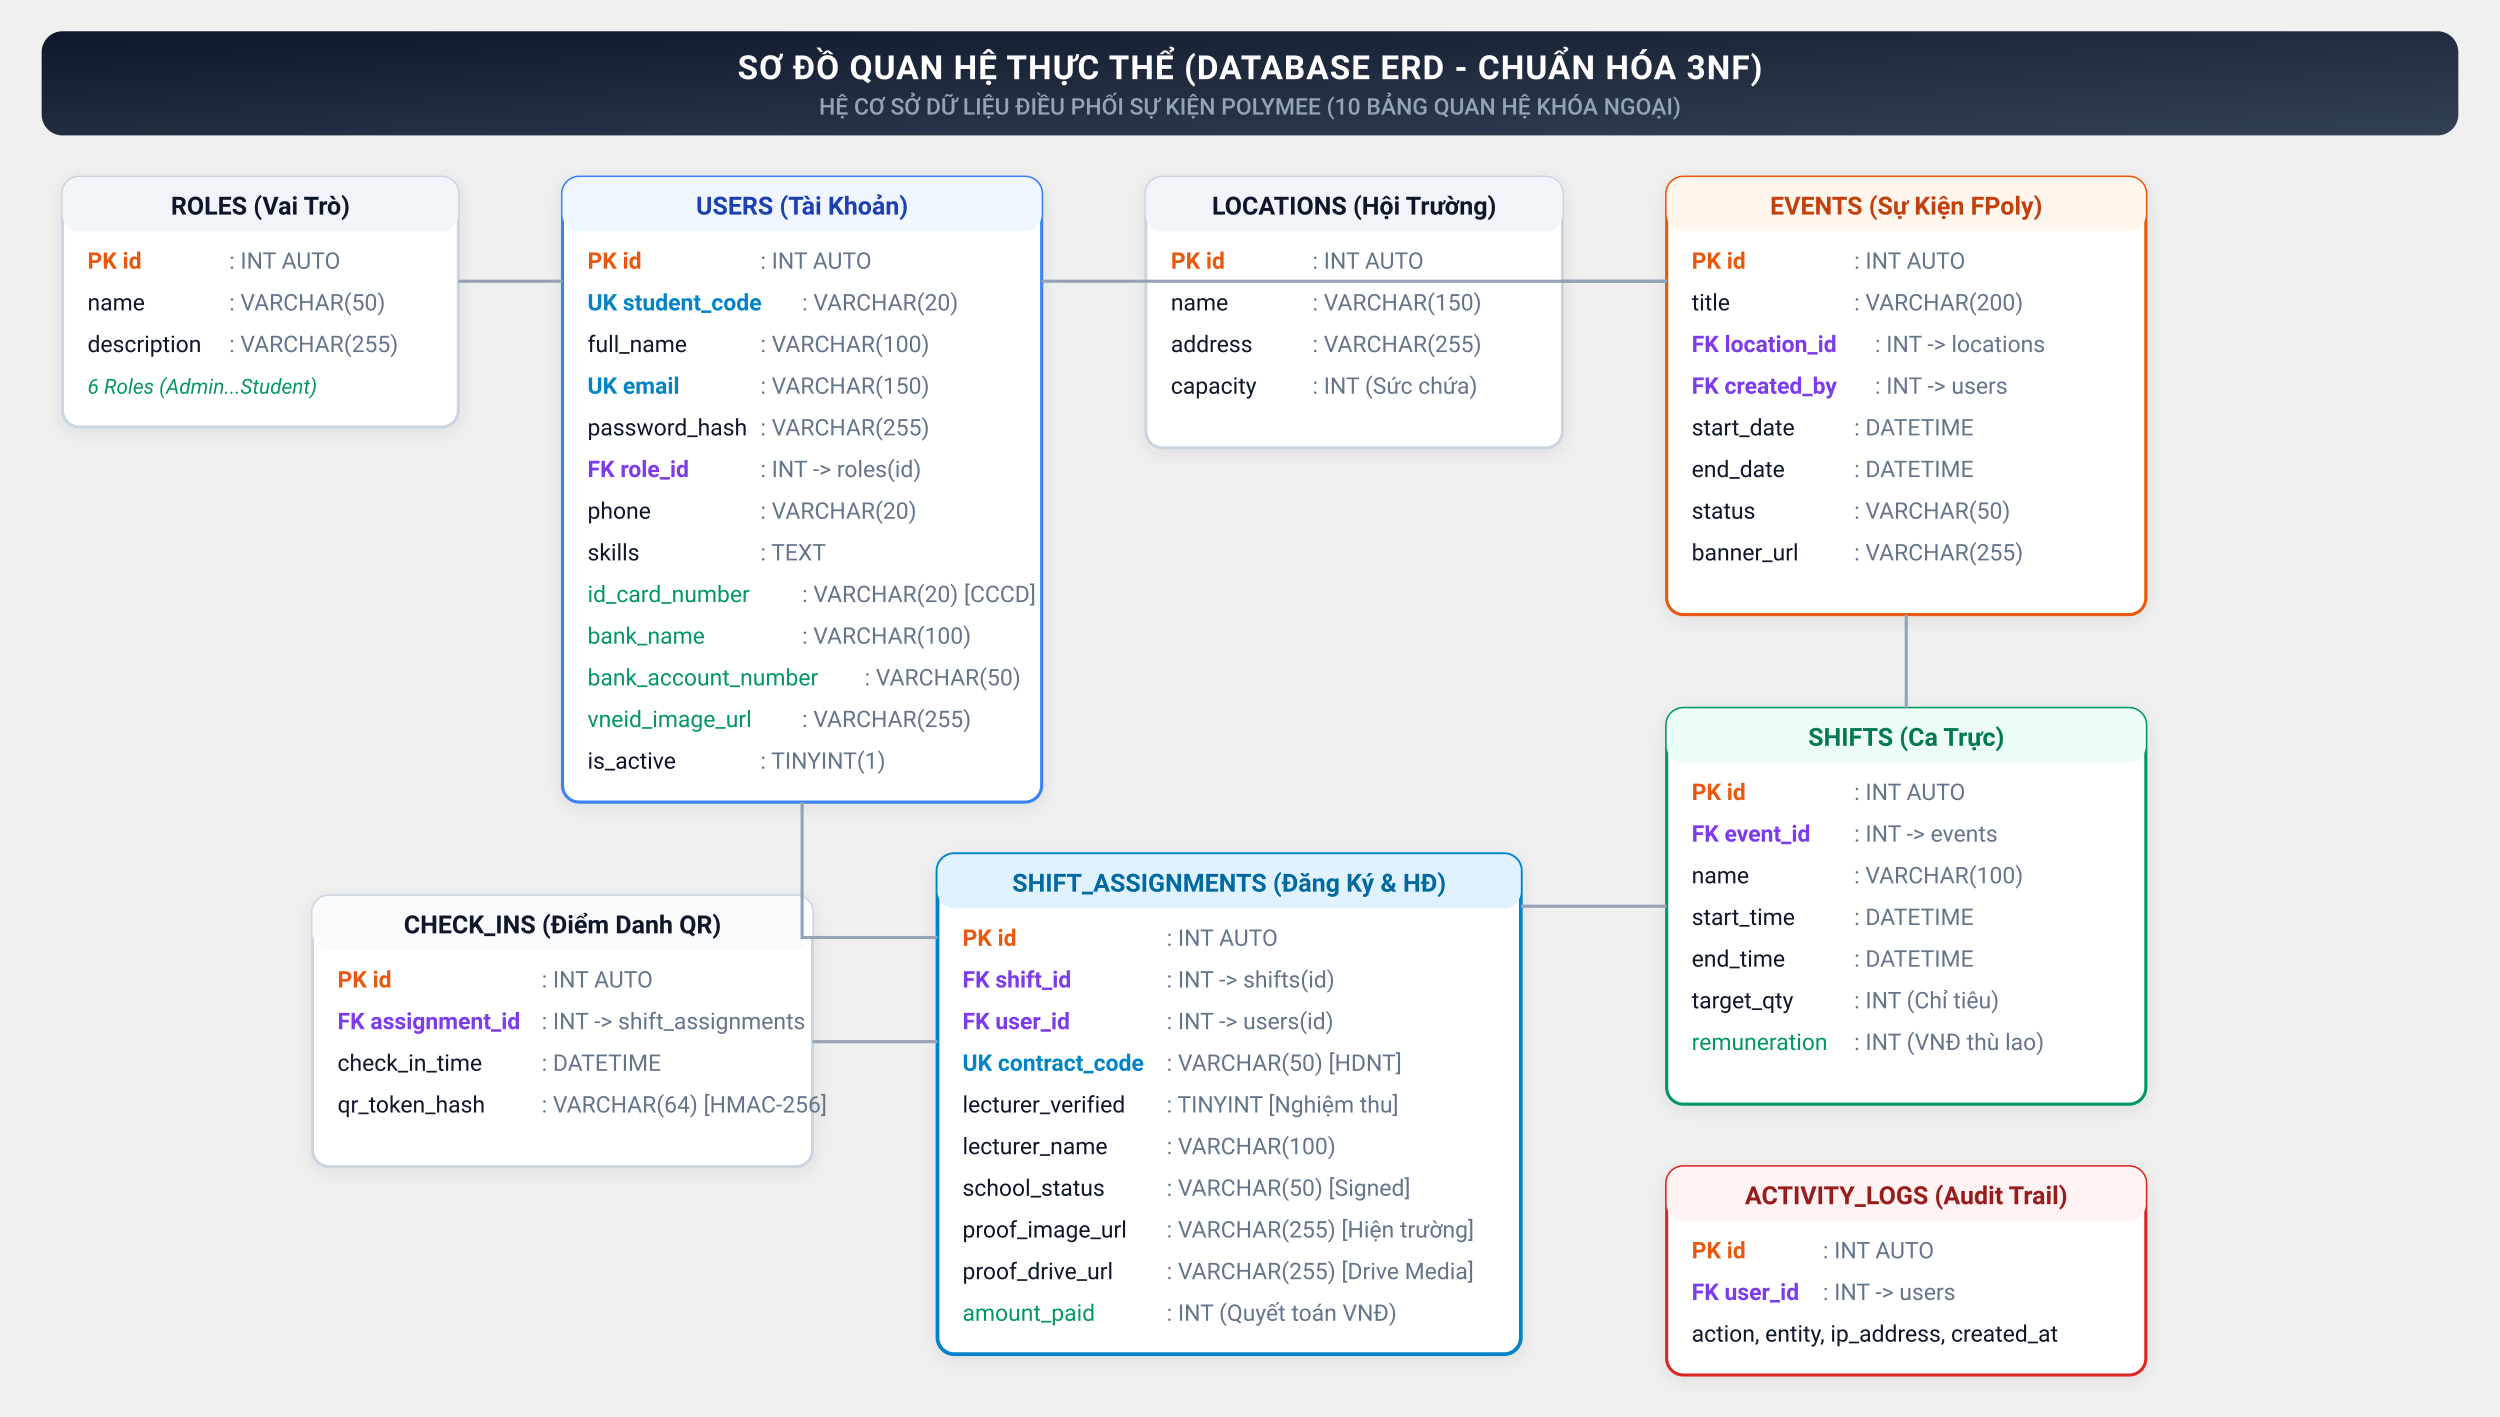
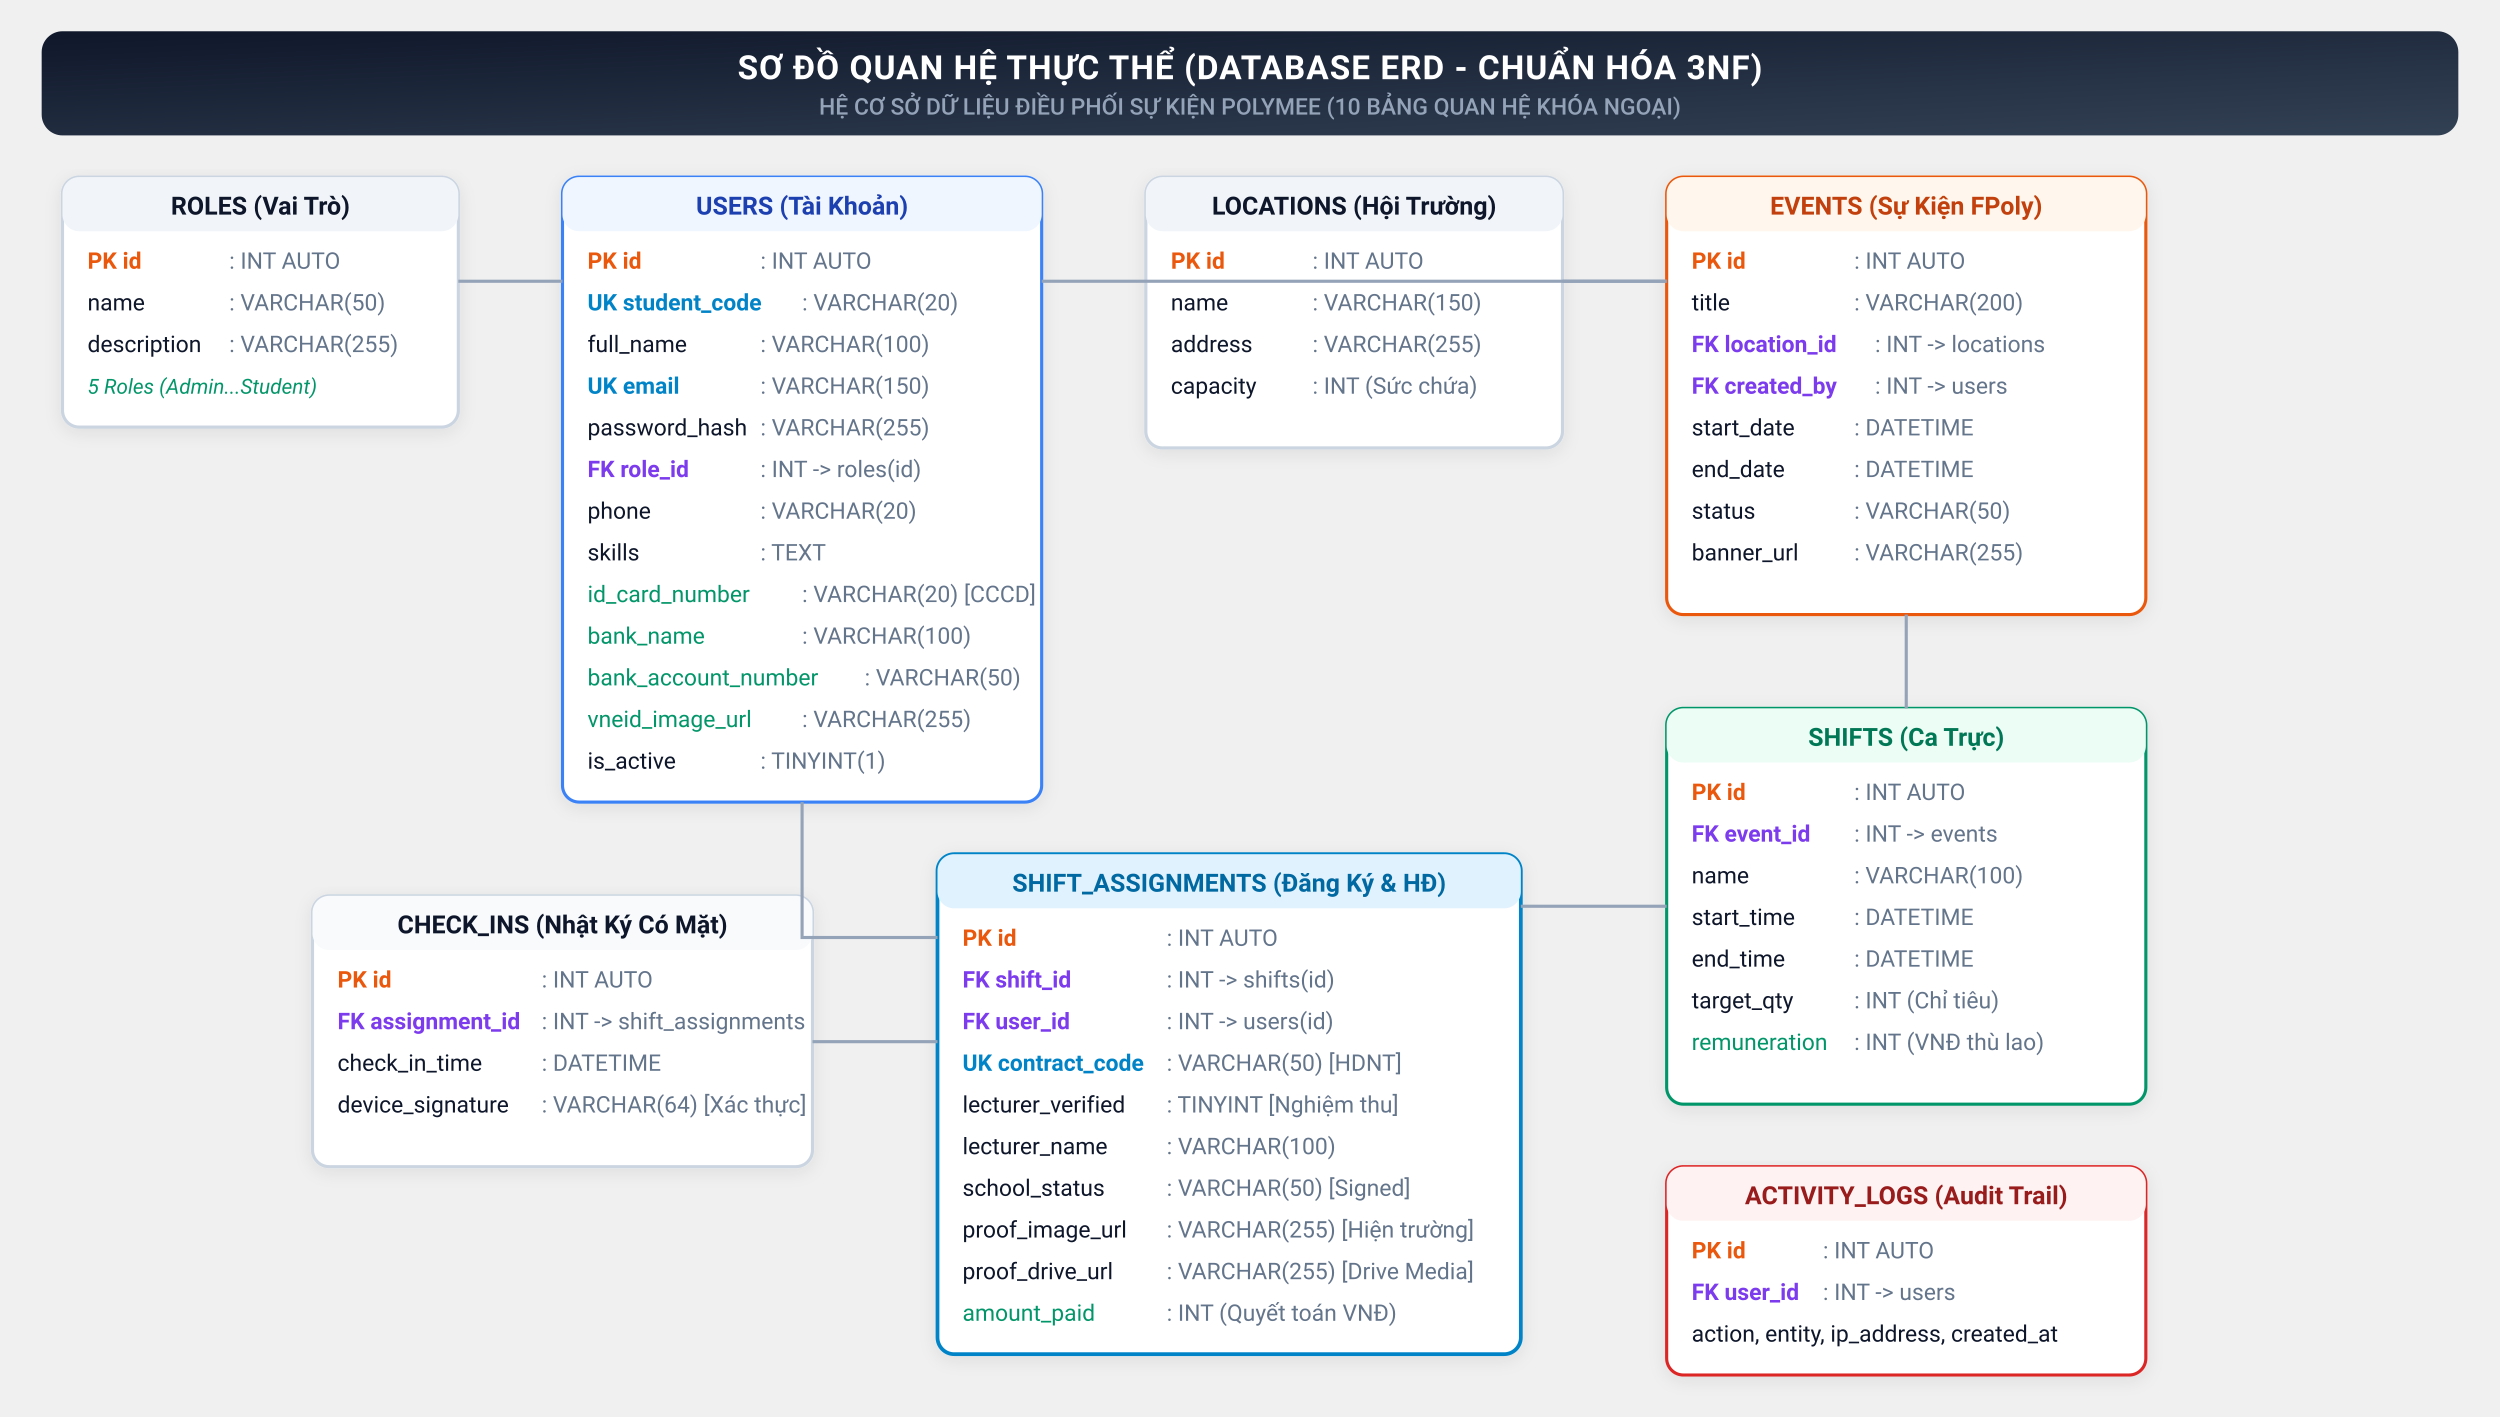
<svg xmlns="http://www.w3.org/2000/svg" viewBox="0 0 1200 680" width="100%" height="100%" style="background:#FFFFFF; font-family:-apple-system, BlinkMacSystemFont, 'Segoe UI', Roboto, sans-serif;">
  <defs>
    <linearGradient id="erdTitleGrad" x1="0%" y1="0%" x2="100%" y2="100%">
      <stop offset="0%" stop-color="#0F172A" />
      <stop offset="100%" stop-color="#334155" />
    </linearGradient>
    <filter id="erdShadow" x="-5%" y="-5%" width="110%" height="115%">
      <feDropShadow dx="0" dy="2" stdDeviation="4" flood-color="#0F172A" flood-opacity="0.08" />
    </filter>
  </defs>
  <rect x="20" y="15" width="1160" height="50" rx="10" fill="url(#erdTitleGrad)" />
  <text x="600" y="38" fill="#FFFFFF" font-size="16" font-weight="700" text-anchor="middle" letter-spacing="0.5">SƠ ĐỒ QUAN HỆ THỰC THỂ (DATABASE ERD - CHUẨN HÓA 3NF)</text>
  <text x="600" y="55" fill="#94A3B8" font-size="11" font-weight="500" text-anchor="middle">HỆ CƠ SỞ DỮ LIỆU ĐIỀU PHỐI SỰ KIỆN POLYMEE (10 BẢNG QUAN HỆ KHÓA NGOẠI)</text>
  <g transform="translate(30, 85)" filter="url(#erdShadow)">
    <rect x="0" y="0" width="190" height="120" rx="8" fill="#FFFFFF" stroke="#CBD5E1" stroke-width="1.5" />
    <rect x="0" y="0" width="190" height="26" rx="8" fill="#F1F5F9" />
    <text x="95" y="18" fill="#0F172A" font-size="12" font-weight="700" text-anchor="middle">ROLES (Vai Trò)</text>
    <text x="12" y="44" fill="#EA580C" font-size="11" font-weight="700">PK  id</text>
    <text x="80" y="44" fill="#64748B" font-size="11">: INT AUTO</text>
    <text x="12" y="64" fill="#0F172A" font-size="11">name</text>
    <text x="80" y="64" fill="#64748B" font-size="11">: VARCHAR(50)</text>
    <text x="12" y="84" fill="#0F172A" font-size="11">description</text>
    <text x="80" y="84" fill="#64748B" font-size="11">: VARCHAR(255)</text>
-     <text x="12" y="104" fill="#059669" font-size="10" font-style="italic">6 Roles (Admin...Student)</text>
+     <text x="12" y="104" fill="#059669" font-size="10" font-style="italic">5 Roles (Admin...Student)</text>
  </g>
  <g transform="translate(270, 85)" filter="url(#erdShadow)">
    <rect x="0" y="0" width="230" height="300" rx="8" fill="#FFFFFF" stroke="#3B82F6" stroke-width="1.5" />
    <rect x="0" y="0" width="230" height="26" rx="8" fill="#EFF6FF" />
    <text x="115" y="18" fill="#1E40AF" font-size="12" font-weight="700" text-anchor="middle">USERS (Tài Khoản)</text>
    <text x="12" y="44" fill="#EA580C" font-size="11" font-weight="700">PK  id</text>
    <text x="95" y="44" fill="#64748B" font-size="11">: INT AUTO</text>
    <text x="12" y="64" fill="#0284C7" font-size="11" font-weight="600">UK  student_code</text>
    <text x="115" y="64" fill="#64748B" font-size="11">: VARCHAR(20)</text>
    <text x="12" y="84" fill="#0F172A" font-size="11">full_name</text>
    <text x="95" y="84" fill="#64748B" font-size="11">: VARCHAR(100)</text>
    <text x="12" y="104" fill="#0284C7" font-size="11" font-weight="600">UK  email</text>
    <text x="95" y="104" fill="#64748B" font-size="11">: VARCHAR(150)</text>
    <text x="12" y="124" fill="#0F172A" font-size="11">password_hash</text>
    <text x="95" y="124" fill="#64748B" font-size="11">: VARCHAR(255)</text>
    <text x="12" y="144" fill="#7C3AED" font-size="11" font-weight="700">FK  role_id</text>
    <text x="95" y="144" fill="#64748B" font-size="11">: INT -&gt; roles(id)</text>
    <text x="12" y="164" fill="#0F172A" font-size="11">phone</text>
    <text x="95" y="164" fill="#64748B" font-size="11">: VARCHAR(20)</text>
    <text x="12" y="184" fill="#0F172A" font-size="11">skills</text>
    <text x="95" y="184" fill="#64748B" font-size="11">: TEXT</text>
    <text x="12" y="204" fill="#059669" font-size="11">id_card_number</text>
    <text x="115" y="204" fill="#64748B" font-size="11">: VARCHAR(20) [CCCD]</text>
    <text x="12" y="224" fill="#059669" font-size="11">bank_name</text>
    <text x="115" y="224" fill="#64748B" font-size="11">: VARCHAR(100)</text>
    <text x="12" y="244" fill="#059669" font-size="11">bank_account_number</text>
    <text x="145" y="244" fill="#64748B" font-size="11">: VARCHAR(50)</text>
    <text x="12" y="264" fill="#059669" font-size="11">vneid_image_url</text>
    <text x="115" y="264" fill="#64748B" font-size="11">: VARCHAR(255)</text>
    <text x="12" y="284" fill="#0F172A" font-size="11">is_active</text>
    <text x="95" y="284" fill="#64748B" font-size="11">: TINYINT(1)</text>
  </g>
  <g transform="translate(550, 85)" filter="url(#erdShadow)">
    <rect x="0" y="0" width="200" height="130" rx="8" fill="#FFFFFF" stroke="#CBD5E1" stroke-width="1.5" />
    <rect x="0" y="0" width="200" height="26" rx="8" fill="#F1F5F9" />
    <text x="100" y="18" fill="#0F172A" font-size="12" font-weight="700" text-anchor="middle">LOCATIONS (Hội Trường)</text>
    <text x="12" y="44" fill="#EA580C" font-size="11" font-weight="700">PK  id</text>
    <text x="80" y="44" fill="#64748B" font-size="11">: INT AUTO</text>
    <text x="12" y="64" fill="#0F172A" font-size="11">name</text>
    <text x="80" y="64" fill="#64748B" font-size="11">: VARCHAR(150)</text>
    <text x="12" y="84" fill="#0F172A" font-size="11">address</text>
    <text x="80" y="84" fill="#64748B" font-size="11">: VARCHAR(255)</text>
    <text x="12" y="104" fill="#0F172A" font-size="11">capacity</text>
    <text x="80" y="104" fill="#64748B" font-size="11">: INT (Sức chứa)</text>
  </g>
  <g transform="translate(800, 85)" filter="url(#erdShadow)">
    <rect x="0" y="0" width="230" height="210" rx="8" fill="#FFFFFF" stroke="#EA580C" stroke-width="1.5" />
    <rect x="0" y="0" width="230" height="26" rx="8" fill="#FFF7ED" />
    <text x="115" y="18" fill="#C2410C" font-size="12" font-weight="700" text-anchor="middle">EVENTS (Sự Kiện FPoly)</text>
    <text x="12" y="44" fill="#EA580C" font-size="11" font-weight="700">PK  id</text>
    <text x="90" y="44" fill="#64748B" font-size="11">: INT AUTO</text>
    <text x="12" y="64" fill="#0F172A" font-size="11">title</text>
    <text x="90" y="64" fill="#64748B" font-size="11">: VARCHAR(200)</text>
    <text x="12" y="84" fill="#7C3AED" font-size="11" font-weight="700">FK  location_id</text>
    <text x="100" y="84" fill="#64748B" font-size="11">: INT -&gt; locations</text>
    <text x="12" y="104" fill="#7C3AED" font-size="11" font-weight="700">FK  created_by</text>
    <text x="100" y="104" fill="#64748B" font-size="11">: INT -&gt; users</text>
    <text x="12" y="124" fill="#0F172A" font-size="11">start_date</text>
    <text x="90" y="124" fill="#64748B" font-size="11">: DATETIME</text>
    <text x="12" y="144" fill="#0F172A" font-size="11">end_date</text>
    <text x="90" y="144" fill="#64748B" font-size="11">: DATETIME</text>
    <text x="12" y="164" fill="#0F172A" font-size="11">status</text>
    <text x="90" y="164" fill="#64748B" font-size="11">: VARCHAR(50)</text>
    <text x="12" y="184" fill="#0F172A" font-size="11">banner_url</text>
    <text x="90" y="184" fill="#64748B" font-size="11">: VARCHAR(255)</text>
  </g>
  <g transform="translate(800, 340)" filter="url(#erdShadow)">
    <rect x="0" y="0" width="230" height="190" rx="8" fill="#FFFFFF" stroke="#059669" stroke-width="1.5" />
    <rect x="0" y="0" width="230" height="26" rx="8" fill="#ECFDF5" />
    <text x="115" y="18" fill="#047857" font-size="12" font-weight="700" text-anchor="middle">SHIFTS (Ca Trực)</text>
    <text x="12" y="44" fill="#EA580C" font-size="11" font-weight="700">PK  id</text>
    <text x="90" y="44" fill="#64748B" font-size="11">: INT AUTO</text>
    <text x="12" y="64" fill="#7C3AED" font-size="11" font-weight="700">FK  event_id</text>
    <text x="90" y="64" fill="#64748B" font-size="11">: INT -&gt; events</text>
    <text x="12" y="84" fill="#0F172A" font-size="11">name</text>
    <text x="90" y="84" fill="#64748B" font-size="11">: VARCHAR(100)</text>
    <text x="12" y="104" fill="#0F172A" font-size="11">start_time</text>
    <text x="90" y="104" fill="#64748B" font-size="11">: DATETIME</text>
    <text x="12" y="124" fill="#0F172A" font-size="11">end_time</text>
    <text x="90" y="124" fill="#64748B" font-size="11">: DATETIME</text>
    <text x="12" y="144" fill="#0F172A" font-size="11">target_qty</text>
    <text x="90" y="144" fill="#64748B" font-size="11">: INT (Chỉ tiêu)</text>
    <text x="12" y="164" fill="#059669" font-size="11">remuneration</text>
    <text x="90" y="164" fill="#64748B" font-size="11">: INT (VNĐ thù lao)</text>
  </g>
  <g transform="translate(450, 410)" filter="url(#erdShadow)">
    <rect x="0" y="0" width="280" height="240" rx="8" fill="#FFFFFF" stroke="#0284C7" stroke-width="1.8" />
    <rect x="0" y="0" width="280" height="26" rx="8" fill="#E0F2FE" />
    <text x="140" y="18" fill="#0369A1" font-size="12" font-weight="700" text-anchor="middle">SHIFT_ASSIGNMENTS (Đăng Ký &amp; HĐ)</text>
    <text x="12" y="44" fill="#EA580C" font-size="11" font-weight="700">PK  id</text>
    <text x="110" y="44" fill="#64748B" font-size="11">: INT AUTO</text>
    <text x="12" y="64" fill="#7C3AED" font-size="11" font-weight="700">FK  shift_id</text>
    <text x="110" y="64" fill="#64748B" font-size="11">: INT -&gt; shifts(id)</text>
    <text x="12" y="84" fill="#7C3AED" font-size="11" font-weight="700">FK  user_id</text>
    <text x="110" y="84" fill="#64748B" font-size="11">: INT -&gt; users(id)</text>
    <text x="12" y="104" fill="#0284C7" font-size="11" font-weight="600">UK  contract_code</text>
    <text x="110" y="104" fill="#64748B" font-size="11">: VARCHAR(50) [HDNT]</text>
    <text x="12" y="124" fill="#0F172A" font-size="11">lecturer_verified</text>
    <text x="110" y="124" fill="#64748B" font-size="11">: TINYINT [Nghiệm thu]</text>
    <text x="12" y="144" fill="#0F172A" font-size="11">lecturer_name</text>
    <text x="110" y="144" fill="#64748B" font-size="11">: VARCHAR(100)</text>
    <text x="12" y="164" fill="#0F172A" font-size="11">school_status</text>
    <text x="110" y="164" fill="#64748B" font-size="11">: VARCHAR(50) [Signed]</text>
    <text x="12" y="184" fill="#0F172A" font-size="11">proof_image_url</text>
    <text x="110" y="184" fill="#64748B" font-size="11">: VARCHAR(255) [Hiện trường]</text>
    <text x="12" y="204" fill="#0F172A" font-size="11">proof_drive_url</text>
    <text x="110" y="204" fill="#64748B" font-size="11">: VARCHAR(255) [Drive Media]</text>
    <text x="12" y="224" fill="#059669" font-size="11">amount_paid</text>
    <text x="110" y="224" fill="#64748B" font-size="11">: INT (Quyết toán VNĐ)</text>
  </g>
  <g transform="translate(150, 430)" filter="url(#erdShadow)">
    <rect x="0" y="0" width="240" height="130" rx="8" fill="#FFFFFF" stroke="#CBD5E1" stroke-width="1.5" />
    <rect x="0" y="0" width="240" height="26" rx="8" fill="#F8FAFC" />
-     <text x="120" y="18" fill="#0F172A" font-size="12" font-weight="700" text-anchor="middle">CHECK_INS (Điểm Danh QR)</text>
+     <text x="120" y="18" fill="#0F172A" font-size="12" font-weight="700" text-anchor="middle">CHECK_INS (Nhật Ký Có Mặt)</text>
    <text x="12" y="44" fill="#EA580C" font-size="11" font-weight="700">PK  id</text>
    <text x="110" y="44" fill="#64748B" font-size="11">: INT AUTO</text>
    <text x="12" y="64" fill="#7C3AED" font-size="11" font-weight="700">FK  assignment_id</text>
    <text x="110" y="64" fill="#64748B" font-size="11">: INT -&gt; shift_assignments</text>
    <text x="12" y="84" fill="#0F172A" font-size="11">check_in_time</text>
    <text x="110" y="84" fill="#64748B" font-size="11">: DATETIME</text>
-     <text x="12" y="104" fill="#0F172A" font-size="11">qr_token_hash</text>
-     <text x="110" y="104" fill="#64748B" font-size="11">: VARCHAR(64) [HMAC-256]</text>
+     <text x="12" y="104" fill="#0F172A" font-size="11">device_signature</text>
+     <text x="110" y="104" fill="#64748B" font-size="11">: VARCHAR(64) [Xác thực]</text>
  </g>
  <g transform="translate(800, 560)" filter="url(#erdShadow)">
    <rect x="0" y="0" width="230" height="100" rx="8" fill="#FFFFFF" stroke="#DC2626" stroke-width="1.5" />
    <rect x="0" y="0" width="230" height="26" rx="8" fill="#FEF2F2" />
    <text x="115" y="18" fill="#991B1B" font-size="12" font-weight="700" text-anchor="middle">ACTIVITY_LOGS (Audit Trail)</text>
    <text x="12" y="44" fill="#EA580C" font-size="11" font-weight="700">PK  id</text>
    <text x="75" y="44" fill="#64748B" font-size="11">: INT AUTO</text>
    <text x="12" y="64" fill="#7C3AED" font-size="11" font-weight="700">FK  user_id</text>
    <text x="75" y="64" fill="#64748B" font-size="11">: INT -&gt; users</text>
    <text x="12" y="84" fill="#0F172A" font-size="11">action, entity, ip_address, created_at</text>
  </g>
  <g stroke="#94A3B8" stroke-width="1.5" fill="none">
    <path d="M 220 135 L 270 135" />
    <path d="M 500 135 L 800 135" />
    <path d="M 750 135 L 800 135" />
    <path d="M 915 295 L 915 340" />
    <path d="M 800 435 L 730 435" />
    <path d="M 385 385 L 385 450 L 450 450" />
    <path d="M 450 500 L 390 500" />
  </g>
</svg>
